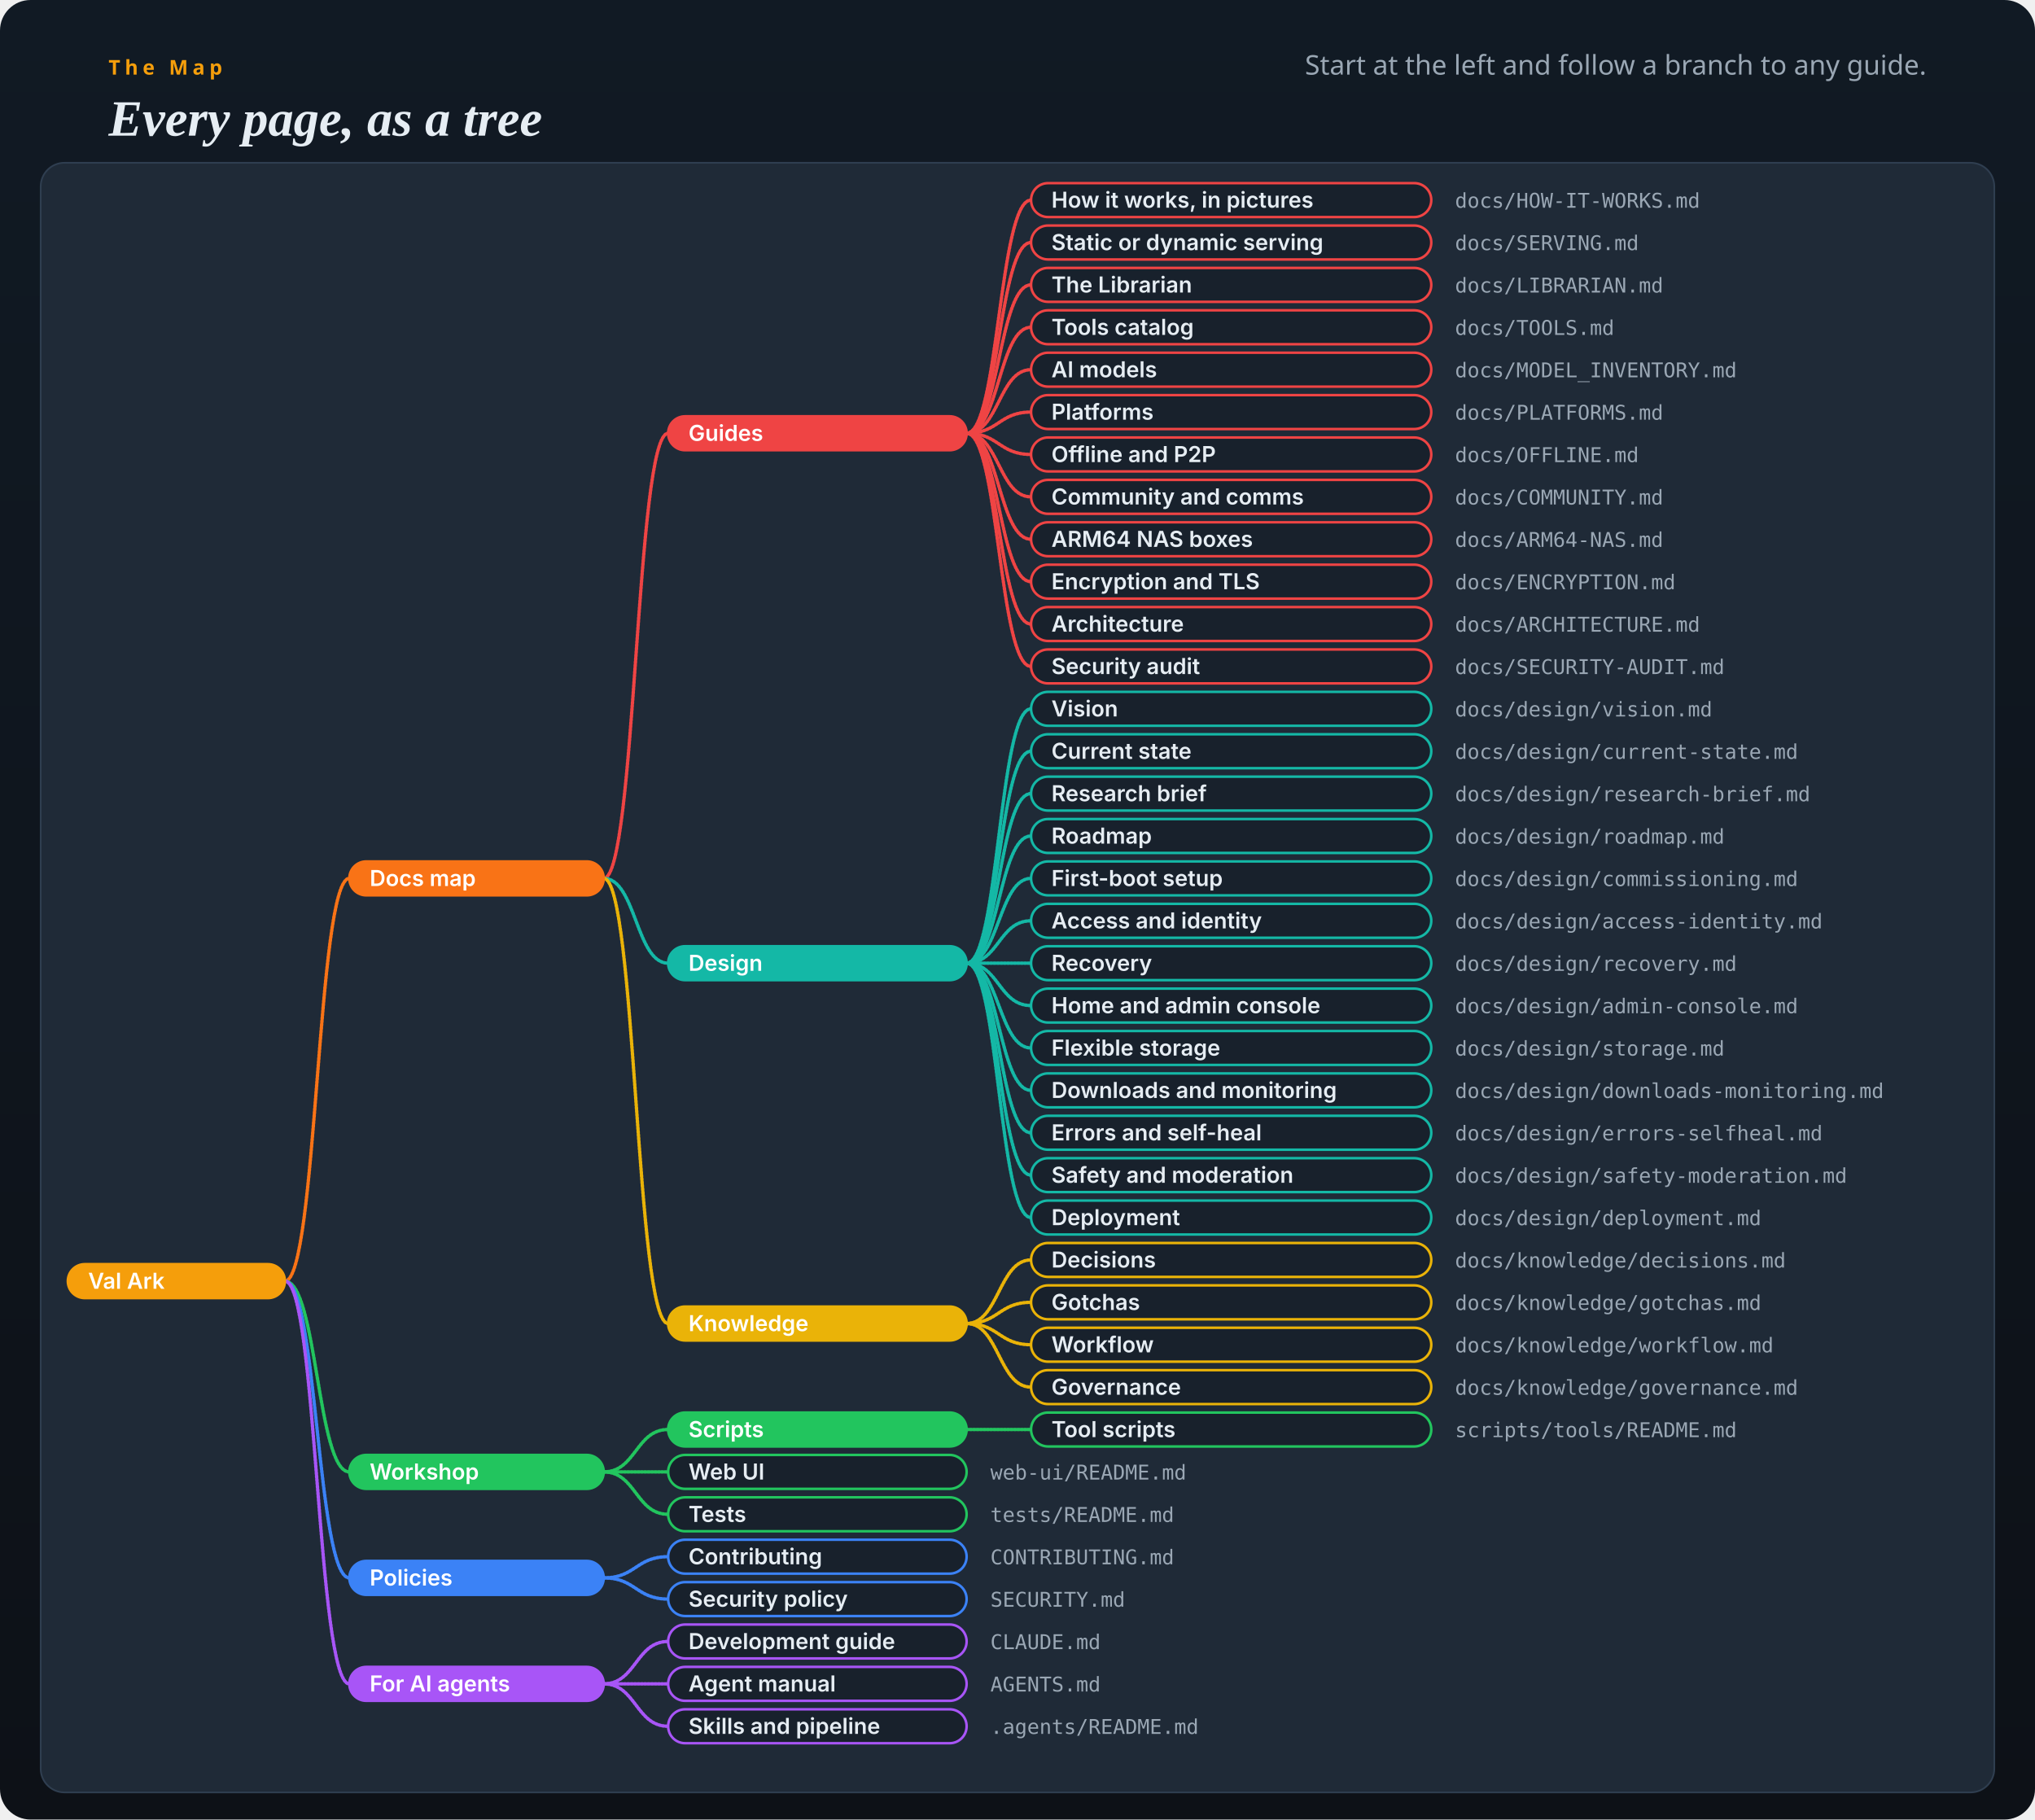
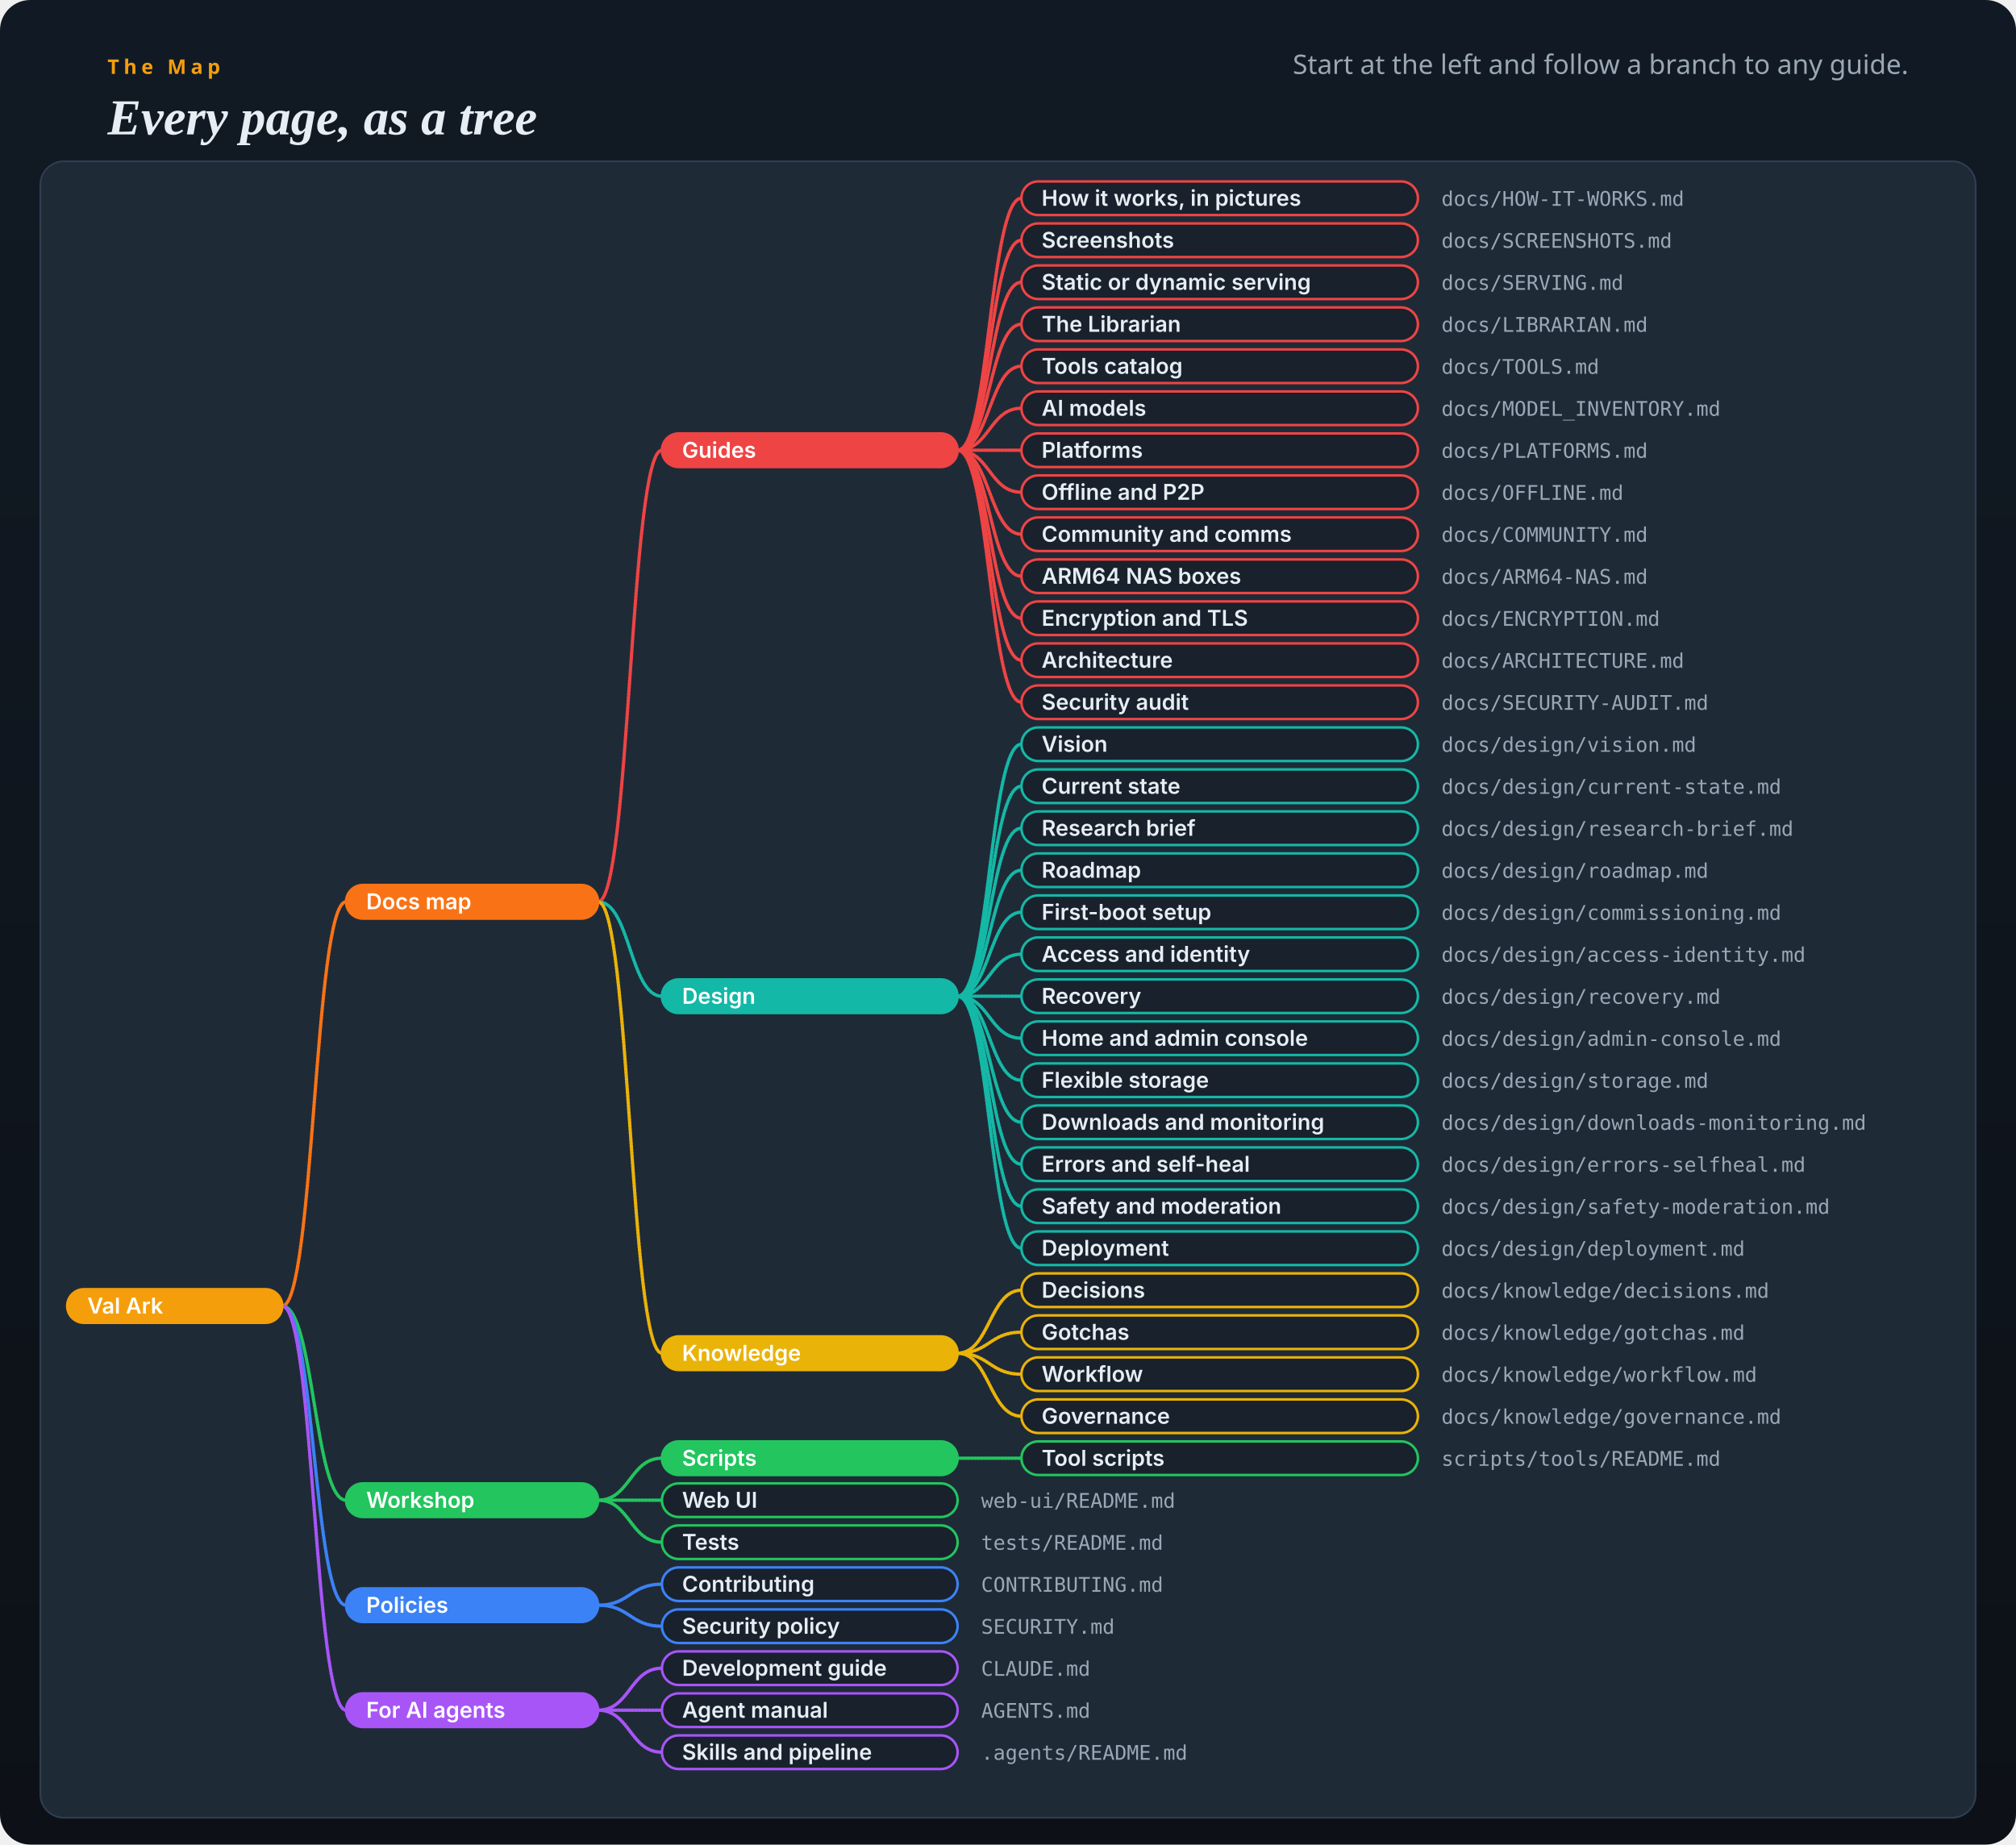
- <svg xmlns="http://www.w3.org/2000/svg" viewBox="0 0 1200 1073" width="1200" height="1073" role="img" aria-label="Val Ark: every page, as a tree">
+ <svg xmlns="http://www.w3.org/2000/svg" viewBox="0 0 1200 1098" width="1200" height="1098" role="img" aria-label="Val Ark: every page, as a tree">
  <defs>
    <linearGradient id="bg" x1="0" y1="0" x2="0" y2="1">
      <stop offset="0" stop-color="#111a24" />
      <stop offset="1" stop-color="#0d1117" />
    </linearGradient>
  </defs>
  <style>
.nd{font:600 13px system-ui,-apple-system,'Segoe UI',sans-serif;fill:#e6edf3}
.pa{font:12px ui-monospace,SFMono-Regular,Menlo,monospace;fill:#9aa7b4}
.ch{font:700 12px system-ui,sans-serif;letter-spacing:.22em;fill:#f59e0b;text-transform:uppercase}
.tt{font:italic 600 30px Georgia,'Times New Roman',serif;fill:#e6edf3}
.st{font:16px system-ui,sans-serif;fill:#9aa7b4}
.br{fill:none;stroke-width:2;stroke-linecap:round;stroke-dasharray:1;animation:draw 0.7s ease-out both}
.pop{transform-box:fill-box;transform-origin:0 50%;animation:pop .55s cubic-bezier(.3,1.4,.5,1) both}
@keyframes draw{from{stroke-dashoffset:1}to{stroke-dashoffset:0}}
@keyframes pop{from{transform:scaleX(.05);opacity:0}to{transform:none;opacity:1}}
@media (prefers-reduced-motion:reduce){*{animation:none!important}}
</style>
-   <rect width="1200" height="1073" rx="18" fill="url(#bg)" />
-   <rect x="24" y="96" width="1152" height="961" rx="14" fill="#1f2a37" stroke="#2f3e50" />
+   <rect width="1200" height="1098" rx="18" fill="url(#bg)" />
+   <rect x="24" y="96" width="1152" height="986" rx="14" fill="#1f2a37" stroke="#2f3e50" />
  <text x="64" y="44" class="ch">The Map</text>
  <text x="64" y="80" class="tt">Every page, as a tree</text>
  <text x="1136" y="44" class="st" text-anchor="end">Start at the left and follow a branch to any guide.</text>
-   <path d="M570 255.5C589.0 255.5 589.0 118.0 608 118.0" pathLength="1" class="br" stroke="#ef4444" style="animation-delay:1.10s" />
-   <path d="M570 255.5C589.0 255.5 589.0 143.0 608 143.0" pathLength="1" class="br" stroke="#ef4444" style="animation-delay:1.10s" />
-   <path d="M570 255.5C589.0 255.5 589.0 168.0 608 168.0" pathLength="1" class="br" stroke="#ef4444" style="animation-delay:1.10s" />
-   <path d="M570 255.5C589.0 255.5 589.0 193.0 608 193.0" pathLength="1" class="br" stroke="#ef4444" style="animation-delay:1.10s" />
-   <path d="M570 255.5C589.0 255.5 589.0 218.0 608 218.0" pathLength="1" class="br" stroke="#ef4444" style="animation-delay:1.10s" />
-   <path d="M570 255.5C589.0 255.5 589.0 243.0 608 243.0" pathLength="1" class="br" stroke="#ef4444" style="animation-delay:1.10s" />
-   <path d="M570 255.5C589.0 255.5 589.0 268.0 608 268.0" pathLength="1" class="br" stroke="#ef4444" style="animation-delay:1.10s" />
-   <path d="M570 255.5C589.0 255.5 589.0 293.0 608 293.0" pathLength="1" class="br" stroke="#ef4444" style="animation-delay:1.10s" />
-   <path d="M570 255.5C589.0 255.5 589.0 318.0 608 318.0" pathLength="1" class="br" stroke="#ef4444" style="animation-delay:1.10s" />
-   <path d="M570 255.5C589.0 255.5 589.0 343.0 608 343.0" pathLength="1" class="br" stroke="#ef4444" style="animation-delay:1.10s" />
-   <path d="M570 255.5C589.0 255.5 589.0 368.0 608 368.0" pathLength="1" class="br" stroke="#ef4444" style="animation-delay:1.10s" />
-   <path d="M570 255.5C589.0 255.5 589.0 393.0 608 393.0" pathLength="1" class="br" stroke="#ef4444" style="animation-delay:1.10s" />
-   <path d="M570 568.0C589.0 568.0 589.0 418.0 608 418.0" pathLength="1" class="br" stroke="#14b8a6" style="animation-delay:1.10s" />
-   <path d="M570 568.0C589.0 568.0 589.0 443.0 608 443.0" pathLength="1" class="br" stroke="#14b8a6" style="animation-delay:1.10s" />
-   <path d="M570 568.0C589.0 568.0 589.0 468.0 608 468.0" pathLength="1" class="br" stroke="#14b8a6" style="animation-delay:1.10s" />
-   <path d="M570 568.0C589.0 568.0 589.0 493.0 608 493.0" pathLength="1" class="br" stroke="#14b8a6" style="animation-delay:1.10s" />
-   <path d="M570 568.0C589.0 568.0 589.0 518.0 608 518.0" pathLength="1" class="br" stroke="#14b8a6" style="animation-delay:1.10s" />
-   <path d="M570 568.0C589.0 568.0 589.0 543.0 608 543.0" pathLength="1" class="br" stroke="#14b8a6" style="animation-delay:1.10s" />
-   <path d="M570 568.0C589.0 568.0 589.0 568.0 608 568.0" pathLength="1" class="br" stroke="#14b8a6" style="animation-delay:1.10s" />
-   <path d="M570 568.0C589.0 568.0 589.0 593.0 608 593.0" pathLength="1" class="br" stroke="#14b8a6" style="animation-delay:1.10s" />
-   <path d="M570 568.0C589.0 568.0 589.0 618.0 608 618.0" pathLength="1" class="br" stroke="#14b8a6" style="animation-delay:1.10s" />
-   <path d="M570 568.0C589.0 568.0 589.0 643.0 608 643.0" pathLength="1" class="br" stroke="#14b8a6" style="animation-delay:1.10s" />
-   <path d="M570 568.0C589.0 568.0 589.0 668.0 608 668.0" pathLength="1" class="br" stroke="#14b8a6" style="animation-delay:1.10s" />
-   <path d="M570 568.0C589.0 568.0 589.0 693.0 608 693.0" pathLength="1" class="br" stroke="#14b8a6" style="animation-delay:1.10s" />
-   <path d="M570 568.0C589.0 568.0 589.0 718.0 608 718.0" pathLength="1" class="br" stroke="#14b8a6" style="animation-delay:1.10s" />
-   <path d="M570 780.5C589.0 780.5 589.0 743.0 608 743.0" pathLength="1" class="br" stroke="#eab308" style="animation-delay:1.10s" />
-   <path d="M570 780.5C589.0 780.5 589.0 768.0 608 768.0" pathLength="1" class="br" stroke="#eab308" style="animation-delay:1.10s" />
-   <path d="M570 780.5C589.0 780.5 589.0 793.0 608 793.0" pathLength="1" class="br" stroke="#eab308" style="animation-delay:1.10s" />
-   <path d="M570 780.5C589.0 780.5 589.0 818.0 608 818.0" pathLength="1" class="br" stroke="#eab308" style="animation-delay:1.10s" />
-   <path d="M356 518.0C375.0 518.0 375.0 255.5 394 255.5" pathLength="1" class="br" stroke="#ef4444" style="animation-delay:0.65s" />
-   <path d="M356 518.0C375.0 518.0 375.0 568.0 394 568.0" pathLength="1" class="br" stroke="#14b8a6" style="animation-delay:0.65s" />
-   <path d="M356 518.0C375.0 518.0 375.0 780.5 394 780.5" pathLength="1" class="br" stroke="#eab308" style="animation-delay:0.65s" />
-   <path d="M570 843.0C589.0 843.0 589.0 843.0 608 843.0" pathLength="1" class="br" stroke="#22c55e" style="animation-delay:1.10s" />
-   <path d="M356 868.0C375.0 868.0 375.0 843.0 394 843.0" pathLength="1" class="br" stroke="#22c55e" style="animation-delay:0.65s" />
-   <path d="M356 868.0C375.0 868.0 375.0 868.0 394 868.0" pathLength="1" class="br" stroke="#22c55e" style="animation-delay:0.65s" />
-   <path d="M356 868.0C375.0 868.0 375.0 893.0 394 893.0" pathLength="1" class="br" stroke="#22c55e" style="animation-delay:0.65s" />
-   <path d="M356 930.5C375.0 930.5 375.0 918.0 394 918.0" pathLength="1" class="br" stroke="#3b82f6" style="animation-delay:0.65s" />
-   <path d="M356 930.5C375.0 930.5 375.0 943.0 394 943.0" pathLength="1" class="br" stroke="#3b82f6" style="animation-delay:0.65s" />
-   <path d="M356 993.0C375.0 993.0 375.0 968.0 394 968.0" pathLength="1" class="br" stroke="#a855f7" style="animation-delay:0.65s" />
-   <path d="M356 993.0C375.0 993.0 375.0 993.0 394 993.0" pathLength="1" class="br" stroke="#a855f7" style="animation-delay:0.65s" />
-   <path d="M356 993.0C375.0 993.0 375.0 1018.0 394 1018.0" pathLength="1" class="br" stroke="#a855f7" style="animation-delay:0.65s" />
-   <path d="M168 755.5C187.0 755.5 187.0 518.0 206 518.0" pathLength="1" class="br" stroke="#f97316" style="animation-delay:0.20s" />
-   <path d="M168 755.5C187.0 755.5 187.0 868.0 206 868.0" pathLength="1" class="br" stroke="#22c55e" style="animation-delay:0.20s" />
-   <path d="M168 755.5C187.0 755.5 187.0 930.5 206 930.5" pathLength="1" class="br" stroke="#3b82f6" style="animation-delay:0.20s" />
-   <path d="M168 755.5C187.0 755.5 187.0 993.0 206 993.0" pathLength="1" class="br" stroke="#a855f7" style="animation-delay:0.20s" />
+   <path d="M570 268.0C589.0 268.0 589.0 118.0 608 118.0" pathLength="1" class="br" stroke="#ef4444" style="animation-delay:1.10s" />
+   <path d="M570 268.0C589.0 268.0 589.0 143.0 608 143.0" pathLength="1" class="br" stroke="#ef4444" style="animation-delay:1.10s" />
+   <path d="M570 268.0C589.0 268.0 589.0 168.0 608 168.0" pathLength="1" class="br" stroke="#ef4444" style="animation-delay:1.10s" />
+   <path d="M570 268.0C589.0 268.0 589.0 193.0 608 193.0" pathLength="1" class="br" stroke="#ef4444" style="animation-delay:1.10s" />
+   <path d="M570 268.0C589.0 268.0 589.0 218.0 608 218.0" pathLength="1" class="br" stroke="#ef4444" style="animation-delay:1.10s" />
+   <path d="M570 268.0C589.0 268.0 589.0 243.0 608 243.0" pathLength="1" class="br" stroke="#ef4444" style="animation-delay:1.10s" />
+   <path d="M570 268.0C589.0 268.0 589.0 268.0 608 268.0" pathLength="1" class="br" stroke="#ef4444" style="animation-delay:1.10s" />
+   <path d="M570 268.0C589.0 268.0 589.0 293.0 608 293.0" pathLength="1" class="br" stroke="#ef4444" style="animation-delay:1.10s" />
+   <path d="M570 268.0C589.0 268.0 589.0 318.0 608 318.0" pathLength="1" class="br" stroke="#ef4444" style="animation-delay:1.10s" />
+   <path d="M570 268.0C589.0 268.0 589.0 343.0 608 343.0" pathLength="1" class="br" stroke="#ef4444" style="animation-delay:1.10s" />
+   <path d="M570 268.0C589.0 268.0 589.0 368.0 608 368.0" pathLength="1" class="br" stroke="#ef4444" style="animation-delay:1.10s" />
+   <path d="M570 268.0C589.0 268.0 589.0 393.0 608 393.0" pathLength="1" class="br" stroke="#ef4444" style="animation-delay:1.10s" />
+   <path d="M570 268.0C589.0 268.0 589.0 418.0 608 418.0" pathLength="1" class="br" stroke="#ef4444" style="animation-delay:1.10s" />
+   <path d="M570 593.0C589.0 593.0 589.0 443.0 608 443.0" pathLength="1" class="br" stroke="#14b8a6" style="animation-delay:1.10s" />
+   <path d="M570 593.0C589.0 593.0 589.0 468.0 608 468.0" pathLength="1" class="br" stroke="#14b8a6" style="animation-delay:1.10s" />
+   <path d="M570 593.0C589.0 593.0 589.0 493.0 608 493.0" pathLength="1" class="br" stroke="#14b8a6" style="animation-delay:1.10s" />
+   <path d="M570 593.0C589.0 593.0 589.0 518.0 608 518.0" pathLength="1" class="br" stroke="#14b8a6" style="animation-delay:1.10s" />
+   <path d="M570 593.0C589.0 593.0 589.0 543.0 608 543.0" pathLength="1" class="br" stroke="#14b8a6" style="animation-delay:1.10s" />
+   <path d="M570 593.0C589.0 593.0 589.0 568.0 608 568.0" pathLength="1" class="br" stroke="#14b8a6" style="animation-delay:1.10s" />
+   <path d="M570 593.0C589.0 593.0 589.0 593.0 608 593.0" pathLength="1" class="br" stroke="#14b8a6" style="animation-delay:1.10s" />
+   <path d="M570 593.0C589.0 593.0 589.0 618.0 608 618.0" pathLength="1" class="br" stroke="#14b8a6" style="animation-delay:1.10s" />
+   <path d="M570 593.0C589.0 593.0 589.0 643.0 608 643.0" pathLength="1" class="br" stroke="#14b8a6" style="animation-delay:1.10s" />
+   <path d="M570 593.0C589.0 593.0 589.0 668.0 608 668.0" pathLength="1" class="br" stroke="#14b8a6" style="animation-delay:1.10s" />
+   <path d="M570 593.0C589.0 593.0 589.0 693.0 608 693.0" pathLength="1" class="br" stroke="#14b8a6" style="animation-delay:1.10s" />
+   <path d="M570 593.0C589.0 593.0 589.0 718.0 608 718.0" pathLength="1" class="br" stroke="#14b8a6" style="animation-delay:1.10s" />
+   <path d="M570 593.0C589.0 593.0 589.0 743.0 608 743.0" pathLength="1" class="br" stroke="#14b8a6" style="animation-delay:1.10s" />
+   <path d="M570 805.5C589.0 805.5 589.0 768.0 608 768.0" pathLength="1" class="br" stroke="#eab308" style="animation-delay:1.10s" />
+   <path d="M570 805.5C589.0 805.5 589.0 793.0 608 793.0" pathLength="1" class="br" stroke="#eab308" style="animation-delay:1.10s" />
+   <path d="M570 805.5C589.0 805.5 589.0 818.0 608 818.0" pathLength="1" class="br" stroke="#eab308" style="animation-delay:1.10s" />
+   <path d="M570 805.5C589.0 805.5 589.0 843.0 608 843.0" pathLength="1" class="br" stroke="#eab308" style="animation-delay:1.10s" />
+   <path d="M356 536.8C375.0 536.8 375.0 268.0 394 268.0" pathLength="1" class="br" stroke="#ef4444" style="animation-delay:0.65s" />
+   <path d="M356 536.8C375.0 536.8 375.0 593.0 394 593.0" pathLength="1" class="br" stroke="#14b8a6" style="animation-delay:0.65s" />
+   <path d="M356 536.8C375.0 536.8 375.0 805.5 394 805.5" pathLength="1" class="br" stroke="#eab308" style="animation-delay:0.65s" />
+   <path d="M570 868.0C589.0 868.0 589.0 868.0 608 868.0" pathLength="1" class="br" stroke="#22c55e" style="animation-delay:1.10s" />
+   <path d="M356 893.0C375.0 893.0 375.0 868.0 394 868.0" pathLength="1" class="br" stroke="#22c55e" style="animation-delay:0.65s" />
+   <path d="M356 893.0C375.0 893.0 375.0 893.0 394 893.0" pathLength="1" class="br" stroke="#22c55e" style="animation-delay:0.65s" />
+   <path d="M356 893.0C375.0 893.0 375.0 918.0 394 918.0" pathLength="1" class="br" stroke="#22c55e" style="animation-delay:0.65s" />
+   <path d="M356 955.5C375.0 955.5 375.0 943.0 394 943.0" pathLength="1" class="br" stroke="#3b82f6" style="animation-delay:0.65s" />
+   <path d="M356 955.5C375.0 955.5 375.0 968.0 394 968.0" pathLength="1" class="br" stroke="#3b82f6" style="animation-delay:0.65s" />
+   <path d="M356 1018.0C375.0 1018.0 375.0 993.0 394 993.0" pathLength="1" class="br" stroke="#a855f7" style="animation-delay:0.65s" />
+   <path d="M356 1018.0C375.0 1018.0 375.0 1018.0 394 1018.0" pathLength="1" class="br" stroke="#a855f7" style="animation-delay:0.65s" />
+   <path d="M356 1018.0C375.0 1018.0 375.0 1043.0 394 1043.0" pathLength="1" class="br" stroke="#a855f7" style="animation-delay:0.65s" />
+   <path d="M168 777.4C187.0 777.4 187.0 536.8 206 536.8" pathLength="1" class="br" stroke="#f97316" style="animation-delay:0.20s" />
+   <path d="M168 777.4C187.0 777.4 187.0 893.0 206 893.0" pathLength="1" class="br" stroke="#22c55e" style="animation-delay:0.20s" />
+   <path d="M168 777.4C187.0 777.4 187.0 955.5 206 955.5" pathLength="1" class="br" stroke="#3b82f6" style="animation-delay:0.20s" />
+   <path d="M168 777.4C187.0 777.4 187.0 1018.0 206 1018.0" pathLength="1" class="br" stroke="#a855f7" style="animation-delay:0.20s" />
  <g class="pop" style="animation-delay:0.31s">
-     <rect x="40" y="745.5" width="128" height="20" rx="10" fill="#f59e0b" stroke="#f59e0b" stroke-width="1.5" />
-     <text x="52" y="760.0" class="nd" style="fill:#fff">Val Ark</text>
-   </g>
-   <g class="pop" style="animation-delay:0.69s">
-     <rect x="206" y="508.0" width="150" height="20" rx="10" fill="#f97316" stroke="#f97316" stroke-width="1.5" />
-     <text x="218" y="522.5" class="nd" style="fill:#fff">Docs map</text>
+     <rect x="40" y="767.4" width="128" height="20" rx="10" fill="#f59e0b" stroke="#f59e0b" stroke-width="1.5" />
+     <text x="52" y="781.9" class="nd" style="fill:#fff">Val Ark</text>
+   </g>
+   <g class="pop" style="animation-delay:0.70s">
+     <rect x="206" y="526.8" width="150" height="20" rx="10" fill="#f97316" stroke="#f97316" stroke-width="1.5" />
+     <text x="218" y="541.2" class="nd" style="fill:#fff">Docs map</text>
  </g>
  <g class="pop" style="animation-delay:0.79s">
-     <rect x="206" y="858.0" width="150" height="20" rx="10" fill="#22c55e" stroke="#22c55e" stroke-width="1.5" />
-     <text x="218" y="872.5" class="nd" style="fill:#fff">Workshop</text>
+     <rect x="206" y="883.0" width="150" height="20" rx="10" fill="#22c55e" stroke="#22c55e" stroke-width="1.5" />
+     <text x="218" y="897.5" class="nd" style="fill:#fff">Workshop</text>
  </g>
  <g class="pop" style="animation-delay:0.81s">
-     <rect x="206" y="920.5" width="150" height="20" rx="10" fill="#3b82f6" stroke="#3b82f6" stroke-width="1.5" />
-     <text x="218" y="935.0" class="nd" style="fill:#fff">Policies</text>
+     <rect x="206" y="945.5" width="150" height="20" rx="10" fill="#3b82f6" stroke="#3b82f6" stroke-width="1.5" />
+     <text x="218" y="960.0" class="nd" style="fill:#fff">Policies</text>
  </g>
  <g class="pop" style="animation-delay:0.83s">
-     <rect x="206" y="983.0" width="150" height="20" rx="10" fill="#a855f7" stroke="#a855f7" stroke-width="1.5" />
-     <text x="218" y="997.5" class="nd" style="fill:#fff">For AI agents</text>
+     <rect x="206" y="1008.0" width="150" height="20" rx="10" fill="#a855f7" stroke="#a855f7" stroke-width="1.5" />
+     <text x="218" y="1022.5" class="nd" style="fill:#fff">For AI agents</text>
  </g>
  <g class="pop" style="animation-delay:1.07s">
-     <rect x="394" y="245.5" width="176" height="20" rx="10" fill="#ef4444" stroke="#ef4444" stroke-width="1.5" />
-     <text x="406" y="260.0" class="nd" style="fill:#fff">Guides</text>
+     <rect x="394" y="258.0" width="176" height="20" rx="10" fill="#ef4444" stroke="#ef4444" stroke-width="1.5" />
+     <text x="406" y="272.5" class="nd" style="fill:#fff">Guides</text>
  </g>
  <g class="pop" style="animation-delay:1.16s">
-     <rect x="394" y="558.0" width="176" height="20" rx="10" fill="#14b8a6" stroke="#14b8a6" stroke-width="1.5" />
-     <text x="406" y="572.5" class="nd" style="fill:#fff">Design</text>
+     <rect x="394" y="583.0" width="176" height="20" rx="10" fill="#14b8a6" stroke="#14b8a6" stroke-width="1.5" />
+     <text x="406" y="597.5" class="nd" style="fill:#fff">Design</text>
  </g>
  <g class="pop" style="animation-delay:1.22s">
-     <rect x="394" y="770.5" width="176" height="20" rx="10" fill="#eab308" stroke="#eab308" stroke-width="1.5" />
-     <text x="406" y="785.0" class="nd" style="fill:#fff">Knowledge</text>
+     <rect x="394" y="795.5" width="176" height="20" rx="10" fill="#eab308" stroke="#eab308" stroke-width="1.5" />
+     <text x="406" y="810.0" class="nd" style="fill:#fff">Knowledge</text>
  </g>
  <g class="pop" style="animation-delay:1.24s">
-     <rect x="394" y="833.0" width="176" height="20" rx="10" fill="#22c55e" stroke="#22c55e" stroke-width="1.5" />
-     <text x="406" y="847.5" class="nd" style="fill:#fff">Scripts</text>
+     <rect x="394" y="858.0" width="176" height="20" rx="10" fill="#22c55e" stroke="#22c55e" stroke-width="1.5" />
+     <text x="406" y="872.5" class="nd" style="fill:#fff">Scripts</text>
  </g>
  <g class="pop" style="animation-delay:1.24s">
-     <rect x="394" y="858.0" width="176" height="20" rx="10" fill="#18212c" stroke="#22c55e" stroke-width="1.5" />
-     <text x="406" y="872.5" class="nd" style="fill:#e6edf3">Web UI</text>
-     <text x="584" y="872.5" class="pa">web-ui/README.md</text>
+     <rect x="394" y="883.0" width="176" height="20" rx="10" fill="#18212c" stroke="#22c55e" stroke-width="1.5" />
+     <text x="406" y="897.5" class="nd" style="fill:#e6edf3">Web UI</text>
+     <text x="584" y="897.5" class="pa">web-ui/README.md</text>
  </g>
  <g class="pop" style="animation-delay:1.25s">
-     <rect x="394" y="883.0" width="176" height="20" rx="10" fill="#18212c" stroke="#22c55e" stroke-width="1.5" />
-     <text x="406" y="897.5" class="nd" style="fill:#e6edf3">Tests</text>
-     <text x="584" y="897.5" class="pa">tests/README.md</text>
-   </g>
-   <g class="pop" style="animation-delay:1.26s">
-     <rect x="394" y="908.0" width="176" height="20" rx="10" fill="#18212c" stroke="#3b82f6" stroke-width="1.5" />
-     <text x="406" y="922.5" class="nd" style="fill:#e6edf3">Contributing</text>
-     <text x="584" y="922.5" class="pa">CONTRIBUTING.md</text>
+     <rect x="394" y="908.0" width="176" height="20" rx="10" fill="#18212c" stroke="#22c55e" stroke-width="1.5" />
+     <text x="406" y="922.5" class="nd" style="fill:#e6edf3">Tests</text>
+     <text x="584" y="922.5" class="pa">tests/README.md</text>
  </g>
  <g class="pop" style="animation-delay:1.26s">
    <rect x="394" y="933.0" width="176" height="20" rx="10" fill="#18212c" stroke="#3b82f6" stroke-width="1.5" />
-     <text x="406" y="947.5" class="nd" style="fill:#e6edf3">Security policy</text>
-     <text x="584" y="947.5" class="pa">SECURITY.md</text>
+     <text x="406" y="947.5" class="nd" style="fill:#e6edf3">Contributing</text>
+     <text x="584" y="947.5" class="pa">CONTRIBUTING.md</text>
+   </g>
+   <g class="pop" style="animation-delay:1.26s">
+     <rect x="394" y="958.0" width="176" height="20" rx="10" fill="#18212c" stroke="#3b82f6" stroke-width="1.5" />
+     <text x="406" y="972.5" class="nd" style="fill:#e6edf3">Security policy</text>
+     <text x="584" y="972.5" class="pa">SECURITY.md</text>
  </g>
  <g class="pop" style="animation-delay:1.27s">
-     <rect x="394" y="958.0" width="176" height="20" rx="10" fill="#18212c" stroke="#a855f7" stroke-width="1.5" />
-     <text x="406" y="972.5" class="nd" style="fill:#e6edf3">Development guide</text>
-     <text x="584" y="972.5" class="pa">CLAUDE.md</text>
-   </g>
-   <g class="pop" style="animation-delay:1.28s">
    <rect x="394" y="983.0" width="176" height="20" rx="10" fill="#18212c" stroke="#a855f7" stroke-width="1.5" />
-     <text x="406" y="997.5" class="nd" style="fill:#e6edf3">Agent manual</text>
-     <text x="584" y="997.5" class="pa">AGENTS.md</text>
+     <text x="406" y="997.5" class="nd" style="fill:#e6edf3">Development guide</text>
+     <text x="584" y="997.5" class="pa">CLAUDE.md</text>
  </g>
  <g class="pop" style="animation-delay:1.28s">
    <rect x="394" y="1008.0" width="176" height="20" rx="10" fill="#18212c" stroke="#a855f7" stroke-width="1.5" />
-     <text x="406" y="1022.5" class="nd" style="fill:#e6edf3">Skills and pipeline</text>
-     <text x="584" y="1022.5" class="pa">.agents/README.md</text>
+     <text x="406" y="1022.5" class="nd" style="fill:#e6edf3">Agent manual</text>
+     <text x="584" y="1022.5" class="pa">AGENTS.md</text>
+   </g>
+   <g class="pop" style="animation-delay:1.28s">
+     <rect x="394" y="1033.0" width="176" height="20" rx="10" fill="#18212c" stroke="#a855f7" stroke-width="1.5" />
+     <text x="406" y="1047.5" class="nd" style="fill:#e6edf3">Skills and pipeline</text>
+     <text x="584" y="1047.5" class="pa">.agents/README.md</text>
  </g>
  <g class="pop" style="animation-delay:1.48s">
    <rect x="608" y="108.0" width="236" height="20" rx="10" fill="#18212c" stroke="#ef4444" stroke-width="1.5" />
    <text x="620" y="122.5" class="nd" style="fill:#e6edf3">How it works, in pictures</text>
    <text x="858" y="122.5" class="pa">docs/HOW-IT-WORKS.md</text>
  </g>
  <g class="pop" style="animation-delay:1.49s">
    <rect x="608" y="133.0" width="236" height="20" rx="10" fill="#18212c" stroke="#ef4444" stroke-width="1.5" />
-     <text x="620" y="147.5" class="nd" style="fill:#e6edf3">Static or dynamic serving</text>
-     <text x="858" y="147.5" class="pa">docs/SERVING.md</text>
+     <text x="620" y="147.5" class="nd" style="fill:#e6edf3">Screenshots</text>
+     <text x="858" y="147.5" class="pa">docs/SCREENSHOTS.md</text>
  </g>
  <g class="pop" style="animation-delay:1.50s">
    <rect x="608" y="158.0" width="236" height="20" rx="10" fill="#18212c" stroke="#ef4444" stroke-width="1.5" />
-     <text x="620" y="172.5" class="nd" style="fill:#e6edf3">The Librarian</text>
-     <text x="858" y="172.5" class="pa">docs/LIBRARIAN.md</text>
+     <text x="620" y="172.5" class="nd" style="fill:#e6edf3">Static or dynamic serving</text>
+     <text x="858" y="172.5" class="pa">docs/SERVING.md</text>
  </g>
  <g class="pop" style="animation-delay:1.50s">
    <rect x="608" y="183.0" width="236" height="20" rx="10" fill="#18212c" stroke="#ef4444" stroke-width="1.5" />
-     <text x="620" y="197.5" class="nd" style="fill:#e6edf3">Tools catalog</text>
-     <text x="858" y="197.5" class="pa">docs/TOOLS.md</text>
+     <text x="620" y="197.5" class="nd" style="fill:#e6edf3">The Librarian</text>
+     <text x="858" y="197.5" class="pa">docs/LIBRARIAN.md</text>
  </g>
  <g class="pop" style="animation-delay:1.51s">
    <rect x="608" y="208.0" width="236" height="20" rx="10" fill="#18212c" stroke="#ef4444" stroke-width="1.5" />
-     <text x="620" y="222.5" class="nd" style="fill:#e6edf3">AI models</text>
-     <text x="858" y="222.5" class="pa">docs/MODEL_INVENTORY.md</text>
+     <text x="620" y="222.5" class="nd" style="fill:#e6edf3">Tools catalog</text>
+     <text x="858" y="222.5" class="pa">docs/TOOLS.md</text>
  </g>
  <g class="pop" style="animation-delay:1.52s">
    <rect x="608" y="233.0" width="236" height="20" rx="10" fill="#18212c" stroke="#ef4444" stroke-width="1.5" />
-     <text x="620" y="247.5" class="nd" style="fill:#e6edf3">Platforms</text>
-     <text x="858" y="247.5" class="pa">docs/PLATFORMS.md</text>
+     <text x="620" y="247.5" class="nd" style="fill:#e6edf3">AI models</text>
+     <text x="858" y="247.5" class="pa">docs/MODEL_INVENTORY.md</text>
  </g>
  <g class="pop" style="animation-delay:1.52s">
    <rect x="608" y="258.0" width="236" height="20" rx="10" fill="#18212c" stroke="#ef4444" stroke-width="1.5" />
-     <text x="620" y="272.5" class="nd" style="fill:#e6edf3">Offline and P2P</text>
-     <text x="858" y="272.5" class="pa">docs/OFFLINE.md</text>
+     <text x="620" y="272.5" class="nd" style="fill:#e6edf3">Platforms</text>
+     <text x="858" y="272.5" class="pa">docs/PLATFORMS.md</text>
  </g>
  <g class="pop" style="animation-delay:1.53s">
    <rect x="608" y="283.0" width="236" height="20" rx="10" fill="#18212c" stroke="#ef4444" stroke-width="1.5" />
-     <text x="620" y="297.5" class="nd" style="fill:#e6edf3">Community and comms</text>
-     <text x="858" y="297.5" class="pa">docs/COMMUNITY.md</text>
+     <text x="620" y="297.5" class="nd" style="fill:#e6edf3">Offline and P2P</text>
+     <text x="858" y="297.5" class="pa">docs/OFFLINE.md</text>
  </g>
  <g class="pop" style="animation-delay:1.54s">
    <rect x="608" y="308.0" width="236" height="20" rx="10" fill="#18212c" stroke="#ef4444" stroke-width="1.5" />
-     <text x="620" y="322.5" class="nd" style="fill:#e6edf3">ARM64 NAS boxes</text>
-     <text x="858" y="322.5" class="pa">docs/ARM64-NAS.md</text>
-   </g>
-   <g class="pop" style="animation-delay:1.55s">
+     <text x="620" y="322.5" class="nd" style="fill:#e6edf3">Community and comms</text>
+     <text x="858" y="322.5" class="pa">docs/COMMUNITY.md</text>
+   </g>
+   <g class="pop" style="animation-delay:1.54s">
    <rect x="608" y="333.0" width="236" height="20" rx="10" fill="#18212c" stroke="#ef4444" stroke-width="1.5" />
-     <text x="620" y="347.5" class="nd" style="fill:#e6edf3">Encryption and TLS</text>
-     <text x="858" y="347.5" class="pa">docs/ENCRYPTION.md</text>
+     <text x="620" y="347.5" class="nd" style="fill:#e6edf3">ARM64 NAS boxes</text>
+     <text x="858" y="347.5" class="pa">docs/ARM64-NAS.md</text>
  </g>
  <g class="pop" style="animation-delay:1.55s">
    <rect x="608" y="358.0" width="236" height="20" rx="10" fill="#18212c" stroke="#ef4444" stroke-width="1.5" />
-     <text x="620" y="372.5" class="nd" style="fill:#e6edf3">Architecture</text>
-     <text x="858" y="372.5" class="pa">docs/ARCHITECTURE.md</text>
+     <text x="620" y="372.5" class="nd" style="fill:#e6edf3">Encryption and TLS</text>
+     <text x="858" y="372.5" class="pa">docs/ENCRYPTION.md</text>
  </g>
  <g class="pop" style="animation-delay:1.56s">
    <rect x="608" y="383.0" width="236" height="20" rx="10" fill="#18212c" stroke="#ef4444" stroke-width="1.5" />
-     <text x="620" y="397.5" class="nd" style="fill:#e6edf3">Security audit</text>
-     <text x="858" y="397.5" class="pa">docs/SECURITY-AUDIT.md</text>
-   </g>
-   <g class="pop" style="animation-delay:1.57s">
-     <rect x="608" y="408.0" width="236" height="20" rx="10" fill="#18212c" stroke="#14b8a6" stroke-width="1.5" />
-     <text x="620" y="422.5" class="nd" style="fill:#e6edf3">Vision</text>
-     <text x="858" y="422.5" class="pa">docs/design/vision.md</text>
+     <text x="620" y="397.5" class="nd" style="fill:#e6edf3">Architecture</text>
+     <text x="858" y="397.5" class="pa">docs/ARCHITECTURE.md</text>
+   </g>
+   <g class="pop" style="animation-delay:1.56s">
+     <rect x="608" y="408.0" width="236" height="20" rx="10" fill="#18212c" stroke="#ef4444" stroke-width="1.5" />
+     <text x="620" y="422.5" class="nd" style="fill:#e6edf3">Security audit</text>
+     <text x="858" y="422.5" class="pa">docs/SECURITY-AUDIT.md</text>
  </g>
  <g class="pop" style="animation-delay:1.57s">
    <rect x="608" y="433.0" width="236" height="20" rx="10" fill="#18212c" stroke="#14b8a6" stroke-width="1.5" />
-     <text x="620" y="447.5" class="nd" style="fill:#e6edf3">Current state</text>
-     <text x="858" y="447.5" class="pa">docs/design/current-state.md</text>
+     <text x="620" y="447.5" class="nd" style="fill:#e6edf3">Vision</text>
+     <text x="858" y="447.5" class="pa">docs/design/vision.md</text>
  </g>
  <g class="pop" style="animation-delay:1.58s">
    <rect x="608" y="458.0" width="236" height="20" rx="10" fill="#18212c" stroke="#14b8a6" stroke-width="1.5" />
-     <text x="620" y="472.5" class="nd" style="fill:#e6edf3">Research brief</text>
-     <text x="858" y="472.5" class="pa">docs/design/research-brief.md</text>
-   </g>
-   <g class="pop" style="animation-delay:1.59s">
+     <text x="620" y="472.5" class="nd" style="fill:#e6edf3">Current state</text>
+     <text x="858" y="472.5" class="pa">docs/design/current-state.md</text>
+   </g>
+   <g class="pop" style="animation-delay:1.58s">
    <rect x="608" y="483.0" width="236" height="20" rx="10" fill="#18212c" stroke="#14b8a6" stroke-width="1.5" />
-     <text x="620" y="497.5" class="nd" style="fill:#e6edf3">Roadmap</text>
-     <text x="858" y="497.5" class="pa">docs/design/roadmap.md</text>
+     <text x="620" y="497.5" class="nd" style="fill:#e6edf3">Research brief</text>
+     <text x="858" y="497.5" class="pa">docs/design/research-brief.md</text>
  </g>
  <g class="pop" style="animation-delay:1.59s">
    <rect x="608" y="508.0" width="236" height="20" rx="10" fill="#18212c" stroke="#14b8a6" stroke-width="1.5" />
-     <text x="620" y="522.5" class="nd" style="fill:#e6edf3">First-boot setup</text>
-     <text x="858" y="522.5" class="pa">docs/design/commissioning.md</text>
+     <text x="620" y="522.5" class="nd" style="fill:#e6edf3">Roadmap</text>
+     <text x="858" y="522.5" class="pa">docs/design/roadmap.md</text>
  </g>
  <g class="pop" style="animation-delay:1.60s">
    <rect x="608" y="533.0" width="236" height="20" rx="10" fill="#18212c" stroke="#14b8a6" stroke-width="1.5" />
-     <text x="620" y="547.5" class="nd" style="fill:#e6edf3">Access and identity</text>
-     <text x="858" y="547.5" class="pa">docs/design/access-identity.md</text>
+     <text x="620" y="547.5" class="nd" style="fill:#e6edf3">First-boot setup</text>
+     <text x="858" y="547.5" class="pa">docs/design/commissioning.md</text>
  </g>
  <g class="pop" style="animation-delay:1.61s">
    <rect x="608" y="558.0" width="236" height="20" rx="10" fill="#18212c" stroke="#14b8a6" stroke-width="1.5" />
-     <text x="620" y="572.5" class="nd" style="fill:#e6edf3">Recovery</text>
-     <text x="858" y="572.5" class="pa">docs/design/recovery.md</text>
-   </g>
-   <g class="pop" style="animation-delay:1.62s">
+     <text x="620" y="572.5" class="nd" style="fill:#e6edf3">Access and identity</text>
+     <text x="858" y="572.5" class="pa">docs/design/access-identity.md</text>
+   </g>
+   <g class="pop" style="animation-delay:1.61s">
    <rect x="608" y="583.0" width="236" height="20" rx="10" fill="#18212c" stroke="#14b8a6" stroke-width="1.5" />
-     <text x="620" y="597.5" class="nd" style="fill:#e6edf3">Home and admin console</text>
-     <text x="858" y="597.5" class="pa">docs/design/admin-console.md</text>
+     <text x="620" y="597.5" class="nd" style="fill:#e6edf3">Recovery</text>
+     <text x="858" y="597.5" class="pa">docs/design/recovery.md</text>
  </g>
  <g class="pop" style="animation-delay:1.62s">
    <rect x="608" y="608.0" width="236" height="20" rx="10" fill="#18212c" stroke="#14b8a6" stroke-width="1.5" />
-     <text x="620" y="622.5" class="nd" style="fill:#e6edf3">Flexible storage</text>
-     <text x="858" y="622.5" class="pa">docs/design/storage.md</text>
+     <text x="620" y="622.5" class="nd" style="fill:#e6edf3">Home and admin console</text>
+     <text x="858" y="622.5" class="pa">docs/design/admin-console.md</text>
  </g>
  <g class="pop" style="animation-delay:1.63s">
    <rect x="608" y="633.0" width="236" height="20" rx="10" fill="#18212c" stroke="#14b8a6" stroke-width="1.5" />
-     <text x="620" y="647.5" class="nd" style="fill:#e6edf3">Downloads and monitoring</text>
-     <text x="858" y="647.5" class="pa">docs/design/downloads-monitoring.md</text>
-   </g>
-   <g class="pop" style="animation-delay:1.64s">
+     <text x="620" y="647.5" class="nd" style="fill:#e6edf3">Flexible storage</text>
+     <text x="858" y="647.5" class="pa">docs/design/storage.md</text>
+   </g>
+   <g class="pop" style="animation-delay:1.63s">
    <rect x="608" y="658.0" width="236" height="20" rx="10" fill="#18212c" stroke="#14b8a6" stroke-width="1.5" />
-     <text x="620" y="672.5" class="nd" style="fill:#e6edf3">Errors and self-heal</text>
-     <text x="858" y="672.5" class="pa">docs/design/errors-selfheal.md</text>
+     <text x="620" y="672.5" class="nd" style="fill:#e6edf3">Downloads and monitoring</text>
+     <text x="858" y="672.5" class="pa">docs/design/downloads-monitoring.md</text>
  </g>
  <g class="pop" style="animation-delay:1.64s">
    <rect x="608" y="683.0" width="236" height="20" rx="10" fill="#18212c" stroke="#14b8a6" stroke-width="1.5" />
-     <text x="620" y="697.5" class="nd" style="fill:#e6edf3">Safety and moderation</text>
-     <text x="858" y="697.5" class="pa">docs/design/safety-moderation.md</text>
+     <text x="620" y="697.5" class="nd" style="fill:#e6edf3">Errors and self-heal</text>
+     <text x="858" y="697.5" class="pa">docs/design/errors-selfheal.md</text>
  </g>
  <g class="pop" style="animation-delay:1.65s">
    <rect x="608" y="708.0" width="236" height="20" rx="10" fill="#18212c" stroke="#14b8a6" stroke-width="1.5" />
-     <text x="620" y="722.5" class="nd" style="fill:#e6edf3">Deployment</text>
-     <text x="858" y="722.5" class="pa">docs/design/deployment.md</text>
-   </g>
-   <g class="pop" style="animation-delay:1.66s">
-     <rect x="608" y="733.0" width="236" height="20" rx="10" fill="#18212c" stroke="#eab308" stroke-width="1.5" />
-     <text x="620" y="747.5" class="nd" style="fill:#e6edf3">Decisions</text>
-     <text x="858" y="747.5" class="pa">docs/knowledge/decisions.md</text>
+     <text x="620" y="722.5" class="nd" style="fill:#e6edf3">Safety and moderation</text>
+     <text x="858" y="722.5" class="pa">docs/design/safety-moderation.md</text>
+   </g>
+   <g class="pop" style="animation-delay:1.65s">
+     <rect x="608" y="733.0" width="236" height="20" rx="10" fill="#18212c" stroke="#14b8a6" stroke-width="1.5" />
+     <text x="620" y="747.5" class="nd" style="fill:#e6edf3">Deployment</text>
+     <text x="858" y="747.5" class="pa">docs/design/deployment.md</text>
  </g>
  <g class="pop" style="animation-delay:1.66s">
    <rect x="608" y="758.0" width="236" height="20" rx="10" fill="#18212c" stroke="#eab308" stroke-width="1.5" />
-     <text x="620" y="772.5" class="nd" style="fill:#e6edf3">Gotchas</text>
-     <text x="858" y="772.5" class="pa">docs/knowledge/gotchas.md</text>
+     <text x="620" y="772.5" class="nd" style="fill:#e6edf3">Decisions</text>
+     <text x="858" y="772.5" class="pa">docs/knowledge/decisions.md</text>
  </g>
  <g class="pop" style="animation-delay:1.67s">
    <rect x="608" y="783.0" width="236" height="20" rx="10" fill="#18212c" stroke="#eab308" stroke-width="1.5" />
-     <text x="620" y="797.5" class="nd" style="fill:#e6edf3">Workflow</text>
-     <text x="858" y="797.5" class="pa">docs/knowledge/workflow.md</text>
+     <text x="620" y="797.5" class="nd" style="fill:#e6edf3">Gotchas</text>
+     <text x="858" y="797.5" class="pa">docs/knowledge/gotchas.md</text>
+   </g>
+   <g class="pop" style="animation-delay:1.67s">
+     <rect x="608" y="808.0" width="236" height="20" rx="10" fill="#18212c" stroke="#eab308" stroke-width="1.5" />
+     <text x="620" y="822.5" class="nd" style="fill:#e6edf3">Workflow</text>
+     <text x="858" y="822.5" class="pa">docs/knowledge/workflow.md</text>
  </g>
  <g class="pop" style="animation-delay:1.68s">
-     <rect x="608" y="808.0" width="236" height="20" rx="10" fill="#18212c" stroke="#eab308" stroke-width="1.5" />
-     <text x="620" y="822.5" class="nd" style="fill:#e6edf3">Governance</text>
-     <text x="858" y="822.5" class="pa">docs/knowledge/governance.md</text>
+     <rect x="608" y="833.0" width="236" height="20" rx="10" fill="#18212c" stroke="#eab308" stroke-width="1.5" />
+     <text x="620" y="847.5" class="nd" style="fill:#e6edf3">Governance</text>
+     <text x="858" y="847.5" class="pa">docs/knowledge/governance.md</text>
  </g>
  <g class="pop" style="animation-delay:1.69s">
-     <rect x="608" y="833.0" width="236" height="20" rx="10" fill="#18212c" stroke="#22c55e" stroke-width="1.5" />
-     <text x="620" y="847.5" class="nd" style="fill:#e6edf3">Tool scripts</text>
-     <text x="858" y="847.5" class="pa">scripts/tools/README.md</text>
+     <rect x="608" y="858.0" width="236" height="20" rx="10" fill="#18212c" stroke="#22c55e" stroke-width="1.5" />
+     <text x="620" y="872.5" class="nd" style="fill:#e6edf3">Tool scripts</text>
+     <text x="858" y="872.5" class="pa">scripts/tools/README.md</text>
  </g>
</svg>
